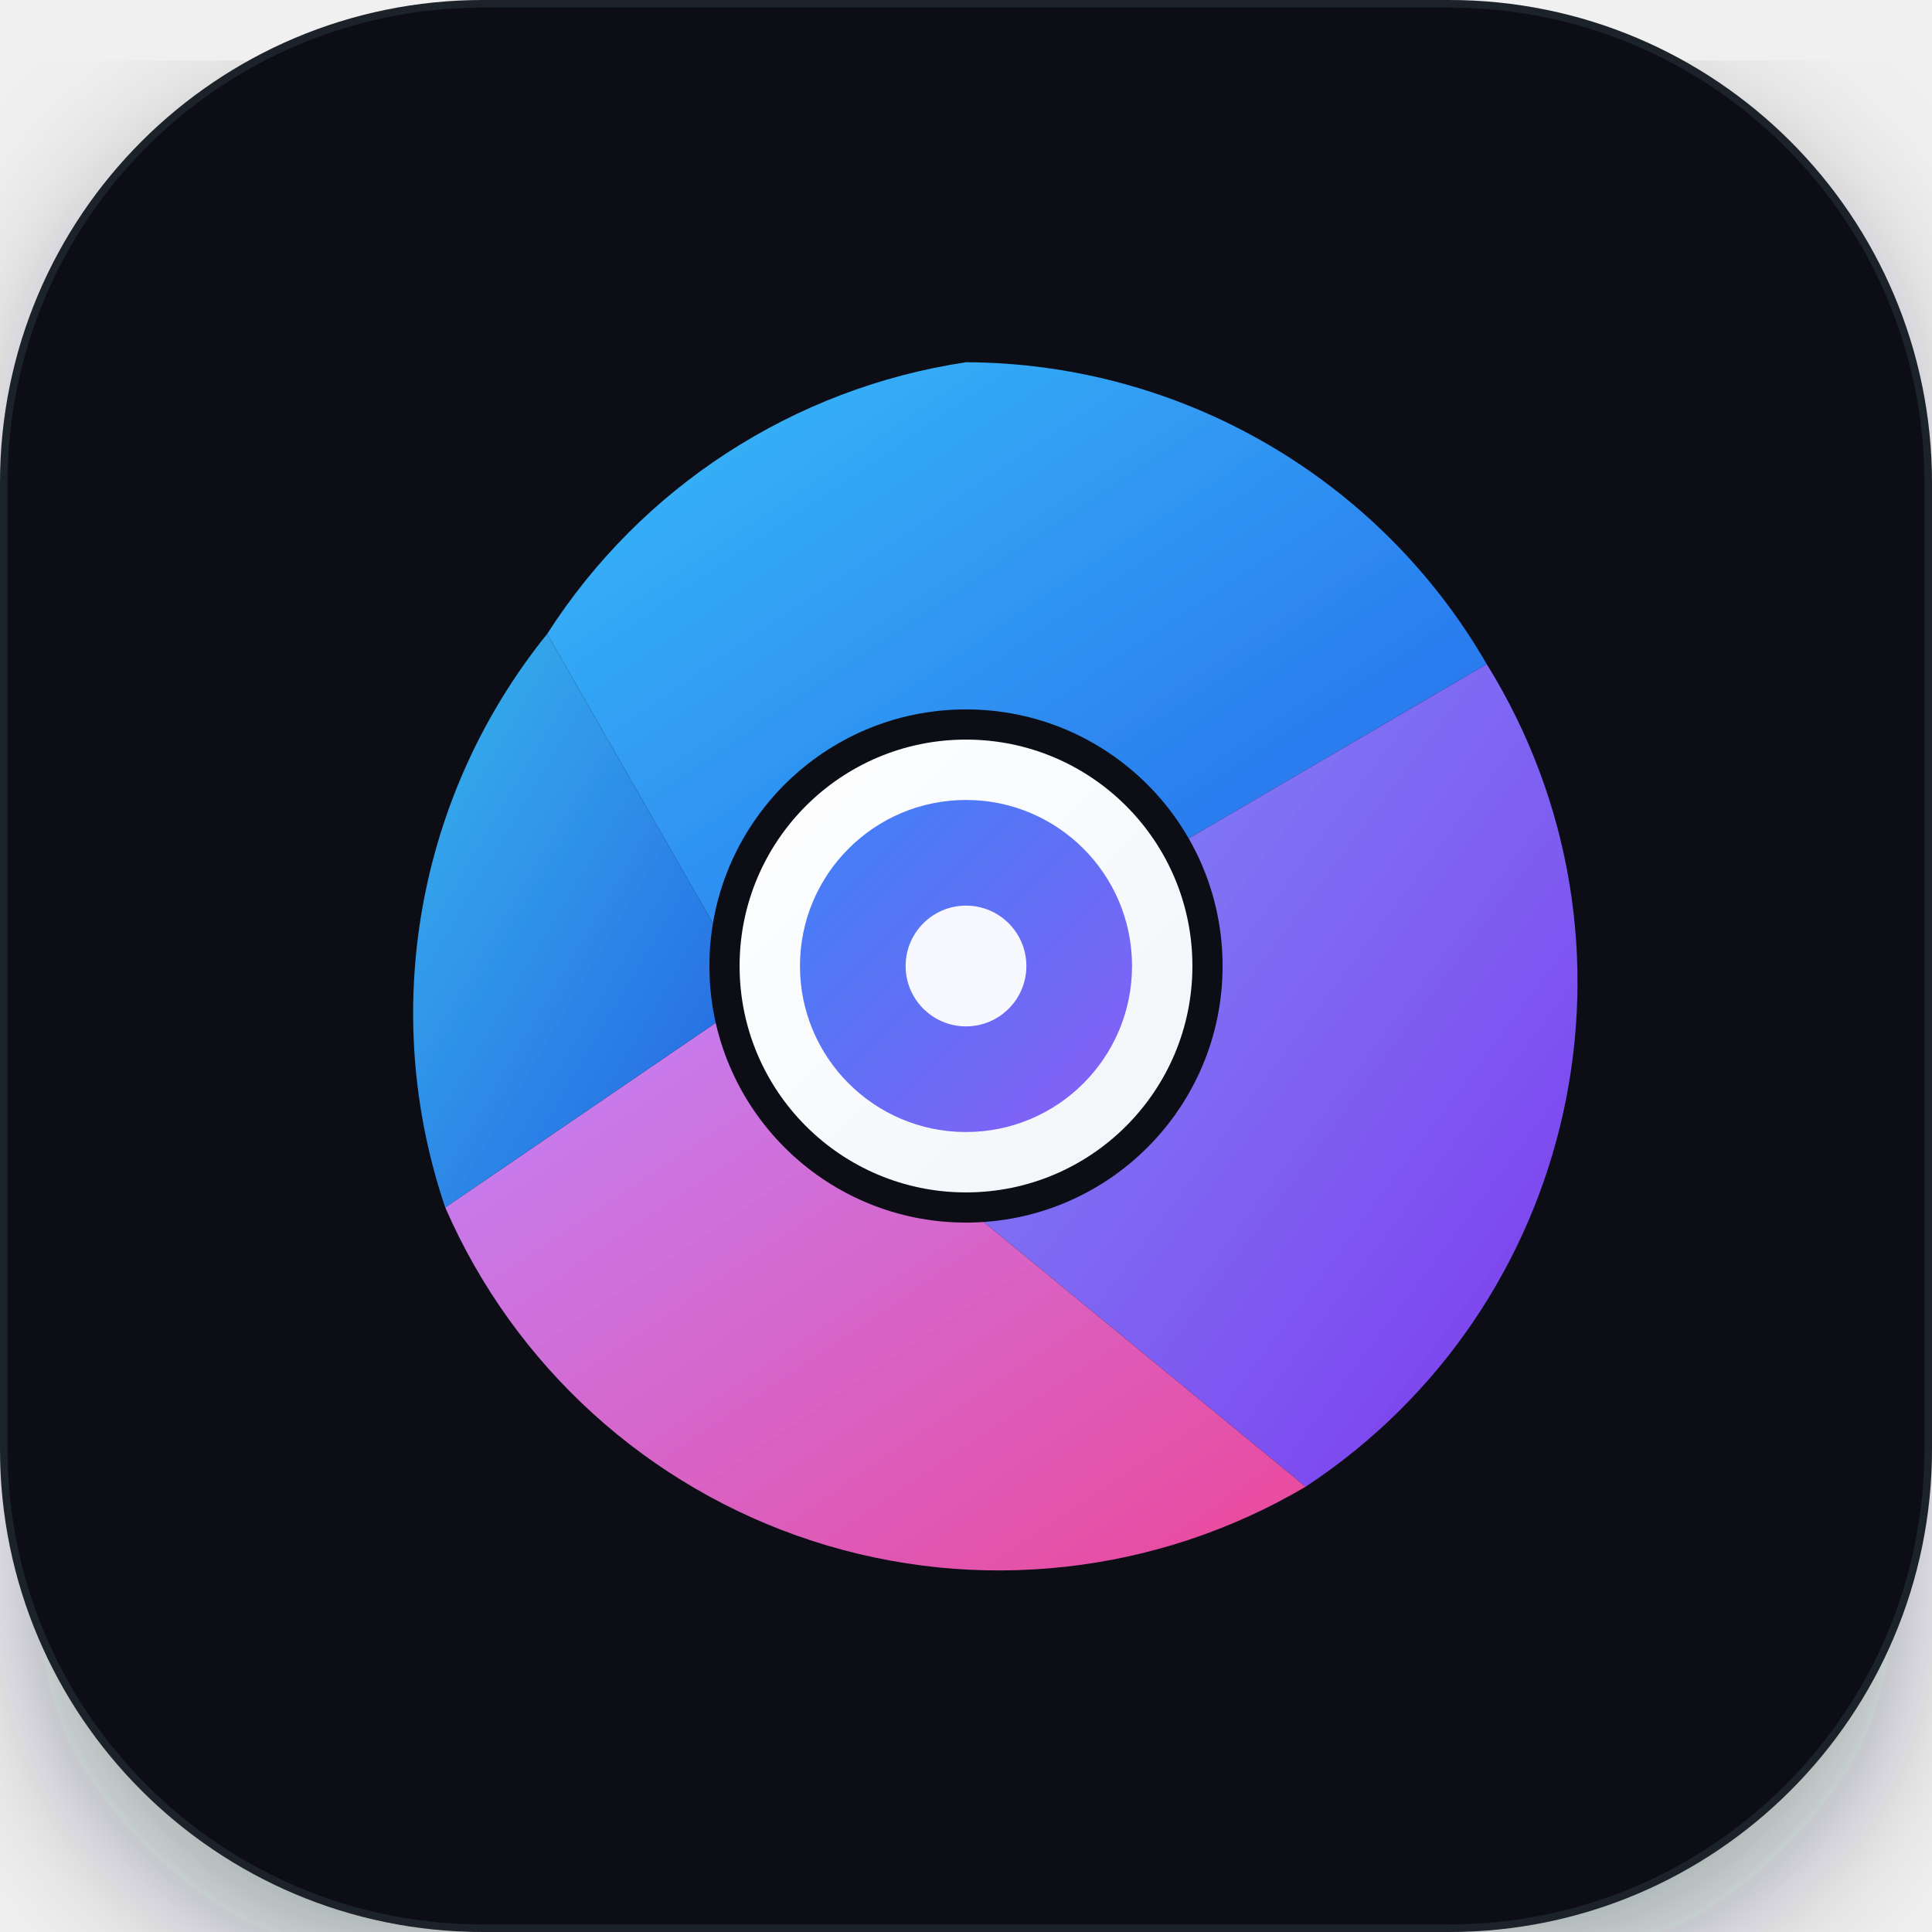
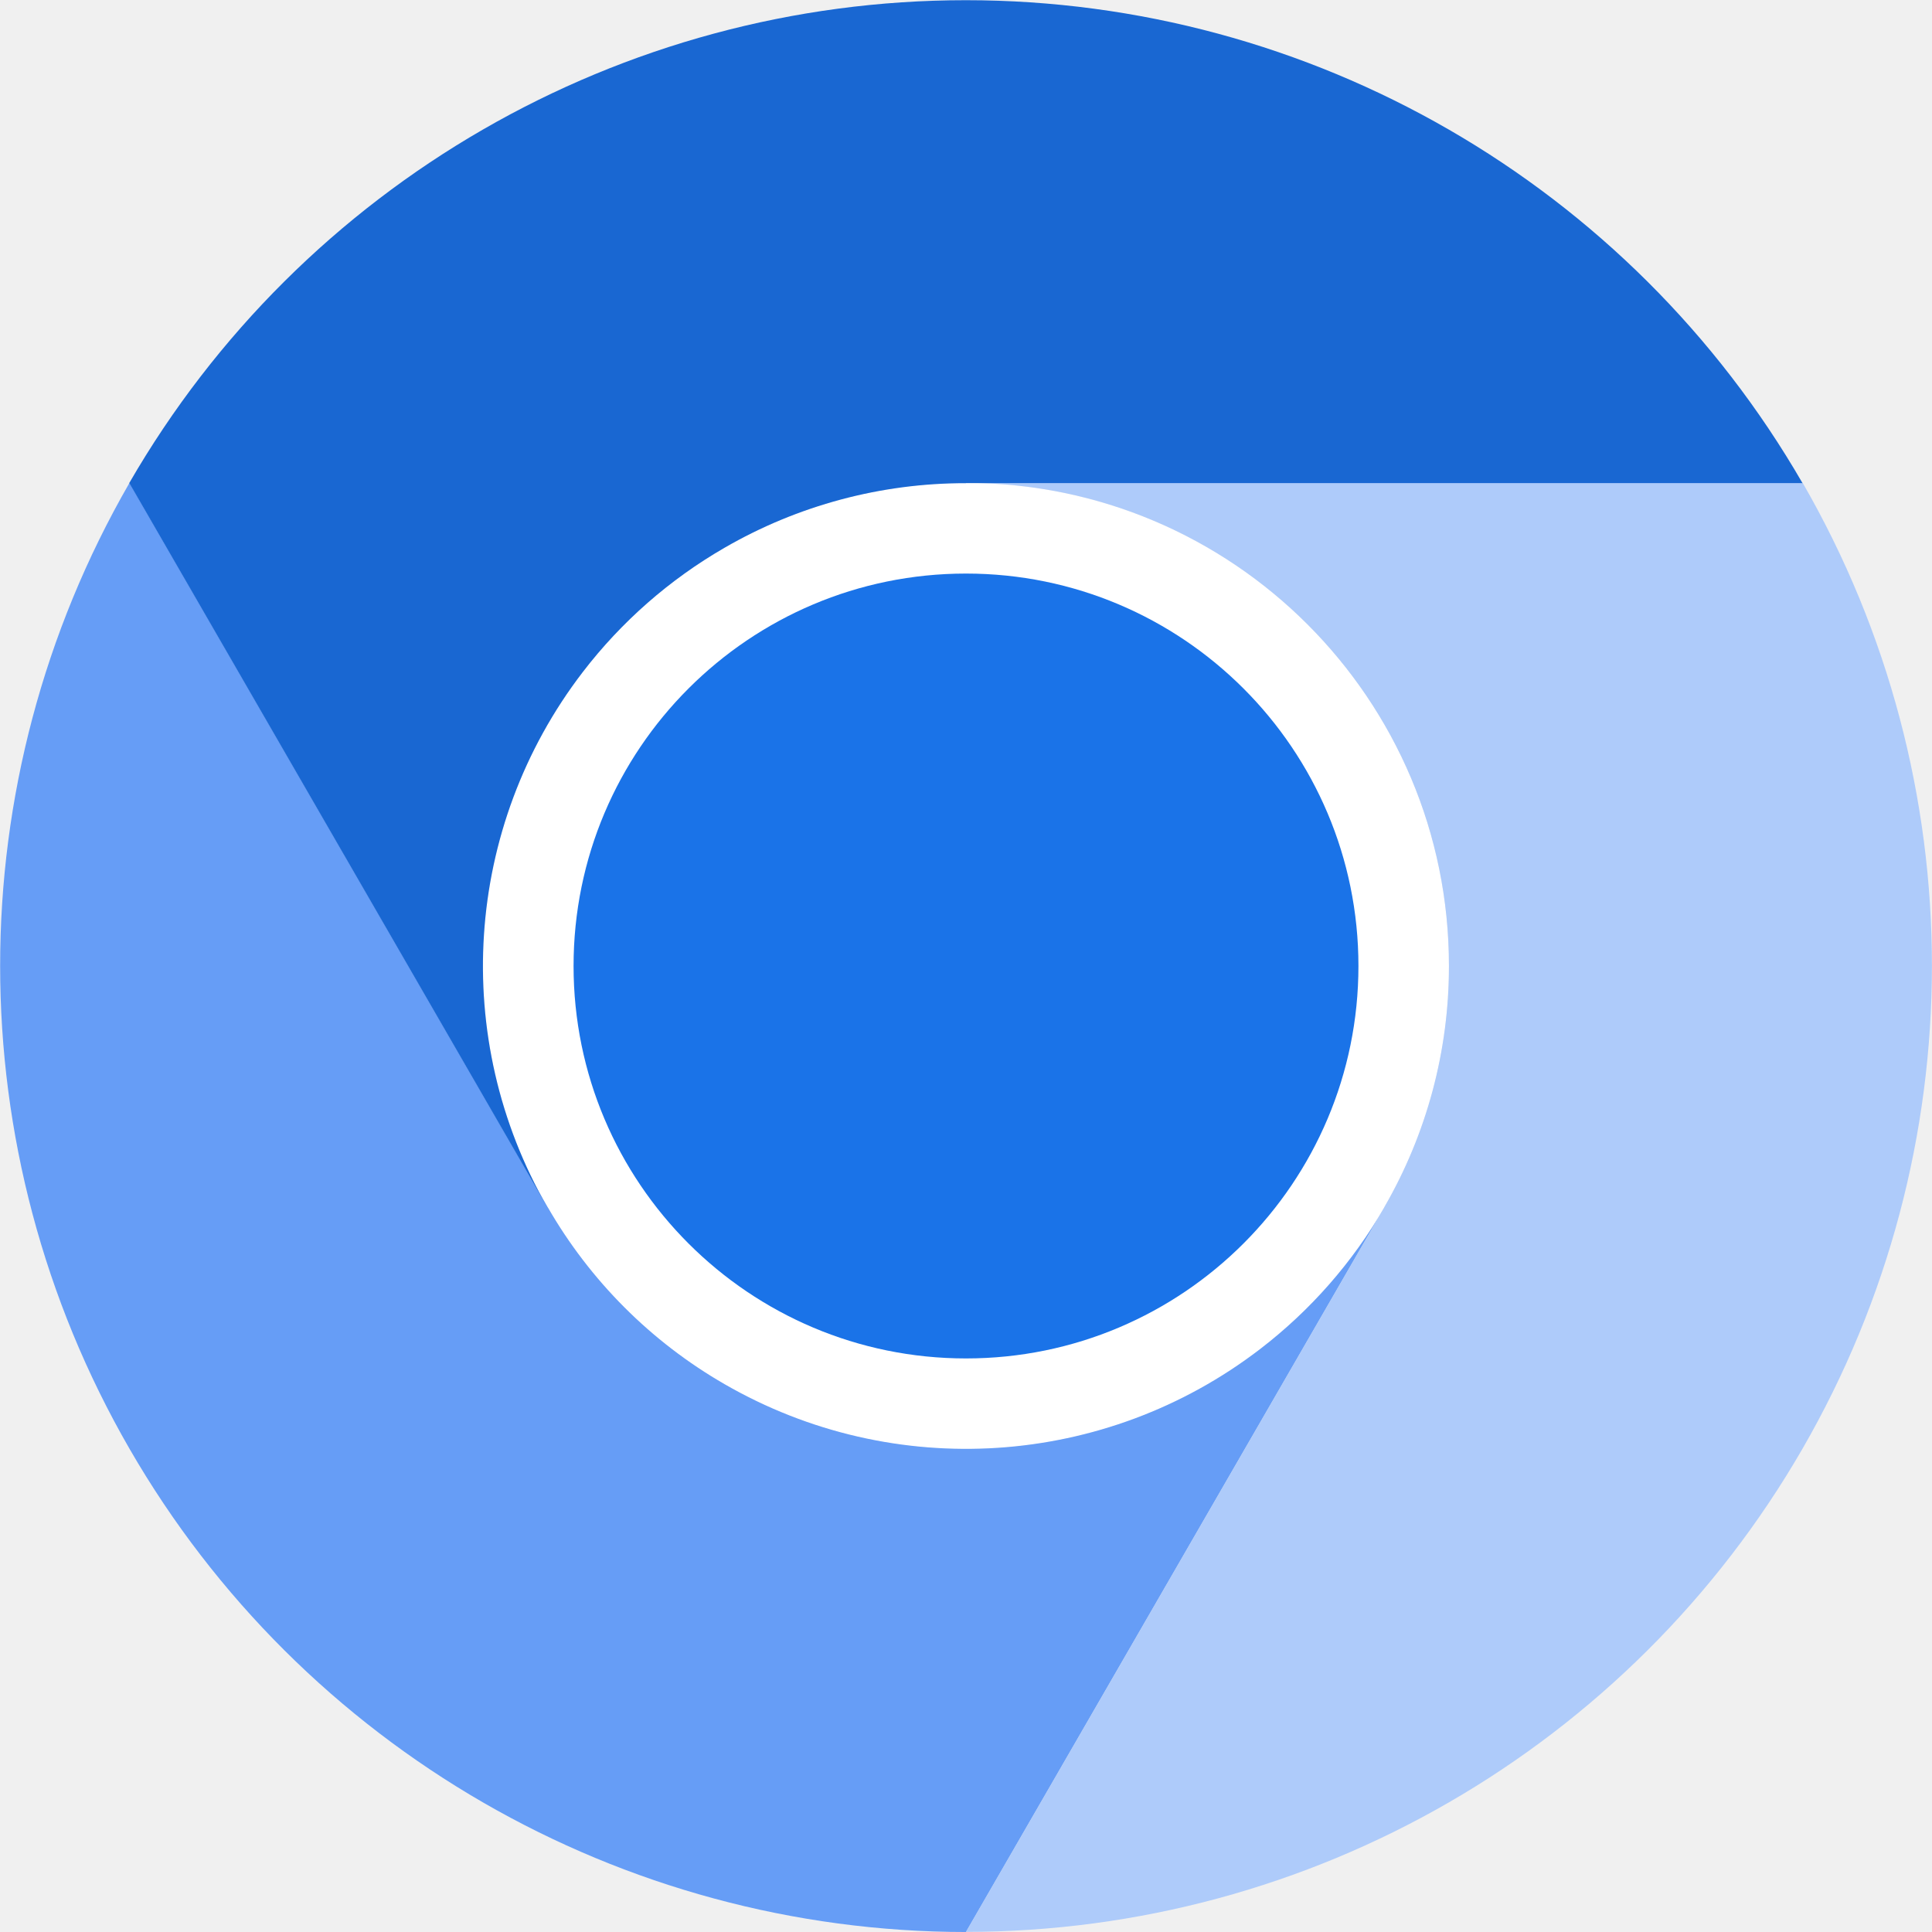
- <svg xmlns="http://www.w3.org/2000/svg" viewBox="0 0 512 512" width="100%" height="100%">
+ <svg xmlns="http://www.w3.org/2000/svg" viewBox="0 0 256 256" fill="none">
+   <g clip-path="url(#a)">
+     <path d="M128 191.995c35.346 0 64-28.654 64-64 0-35.347-28.654-64-64-64-35.346 0-64 28.654-64 64 0 35.346 28.654 64 64 64Z" fill="#fff" />
+     <path d="M96.01 183.41a63.681 63.681 0 0 1-23.42-23.43l-.007.004-55.425-96a128.027 128.027 0 0 0 110.841 192.018l55.436-96.018a63.985 63.985 0 0 1-16.465 18.775 64.007 64.007 0 0 1-70.96 4.651Z" fill="#669DF6" />
+     <path d="M191.991 127.984a63.683 63.683 0 0 1-8.581 31.996l.007.004-55.426 96a128.029 128.029 0 0 0 110.872-192H127.991a64 64 0 0 1 64 64Z" fill="#AECBFA" />
+     <path d="M128 180c28.719 0 52-23.281 52-52s-23.281-52-52-52-52 23.281-52 52 23.281 52 52 52Z" fill="#1A73E8" />
+     <path d="M95.99 72.59a63.684 63.684 0 0 1 32.001-8.566v-.008h110.851A128.035 128.035 0 0 0 127.991.026 128.028 128.028 0 0 0 17.13 63.999l55.436 96.018a64.003 64.003 0 0 1 4.65-70.961A64 64 0 0 1 95.991 72.59Z" fill="#1967D2" />
+   </g>
  <defs>
-     <filter id="shadow" x="-10%" y="-10%" width="120%" height="120%">
-       <feDropShadow dx="0" dy="16" stdDeviation="20" flood-color="#0f172a" flood-opacity="0.35" />
-     </filter>
-     <linearGradient id="gradTop" x1="0%" y1="0%" x2="100%" y2="100%">
-       <stop offset="0%" stop-color="#38bdf8" />
-       <stop offset="100%" stop-color="#2563eb" />
-     </linearGradient>
-     <linearGradient id="gradRight" x1="0%" y1="0%" x2="100%" y2="100%">
-       <stop offset="0%" stop-color="#818cf8" />
-       <stop offset="100%" stop-color="#7c3aed" />
-     </linearGradient>
-     <linearGradient id="gradBottom" x1="0%" y1="0%" x2="100%" y2="100%">
-       <stop offset="0%" stop-color="#c084fc" />
-       <stop offset="100%" stop-color="#ec4899" />
-     </linearGradient>
-     <linearGradient id="coreGrad" x1="0%" y1="0%" x2="100%" y2="100%">
-       <stop offset="0%" stop-color="#ffffff" />
-       <stop offset="100%" stop-color="#f1f5f9" />
-     </linearGradient>
-     <linearGradient id="innerCoreGrad" x1="0%" y1="0%" x2="100%" y2="100%">
-       <stop offset="0%" stop-color="#3b82f6" />
-       <stop offset="100%" stop-color="#8b5cf6" />
-     </linearGradient>
+     <clipPath id="a">
+       <path fill="#fff" d="M0 0h256v256H0z" />
+     </clipPath>
  </defs>
-   <g filter="url(#shadow)">
-     <rect width="512" height="512" rx="128" fill="#0b0f19" />
-     <rect width="510" height="510" x="1" y="1" rx="127" fill="none" stroke="#ffffff" stroke-opacity="0.08" stroke-width="2" />
-     <path d="M 256 96               A 160 160 0 0 1 394 176               L 288 238               A 64 64 0 0 0 256 232               A 64 64 0 0 0 200 264               L 145 168               A 160 160 0 0 1 256 96 Z" fill="url(#gradTop)" />
-     <path d="M 394 176               A 160 160 0 0 1 346 394               L 256 320               A 64 64 0 0 0 288 288               A 64 64 0 0 0 288 238               L 394 176 Z" fill="url(#gradRight)" />
-     <path d="M 346 394               A 160 160 0 0 1 118 320               L 200 264               A 64 64 0 0 0 224 312               A 64 64 0 0 0 256 320               L 346 394 Z" fill="url(#gradBottom)" />
-     <path d="M 118 320               A 160 160 0 0 1 145 168               L 200 264               L 118 320 Z" fill="url(#gradTop)" opacity="0.95" />
-     <circle cx="256" cy="256" r="68" fill="#0b0f19" />
-     <circle cx="256" cy="256" r="60" fill="url(#coreGrad)" />
-     <circle cx="256" cy="256" r="44" fill="url(#innerCoreGrad)" />
-     <circle cx="256" cy="256" r="16" fill="#ffffff" opacity="0.95" />
-   </g>
</svg>
